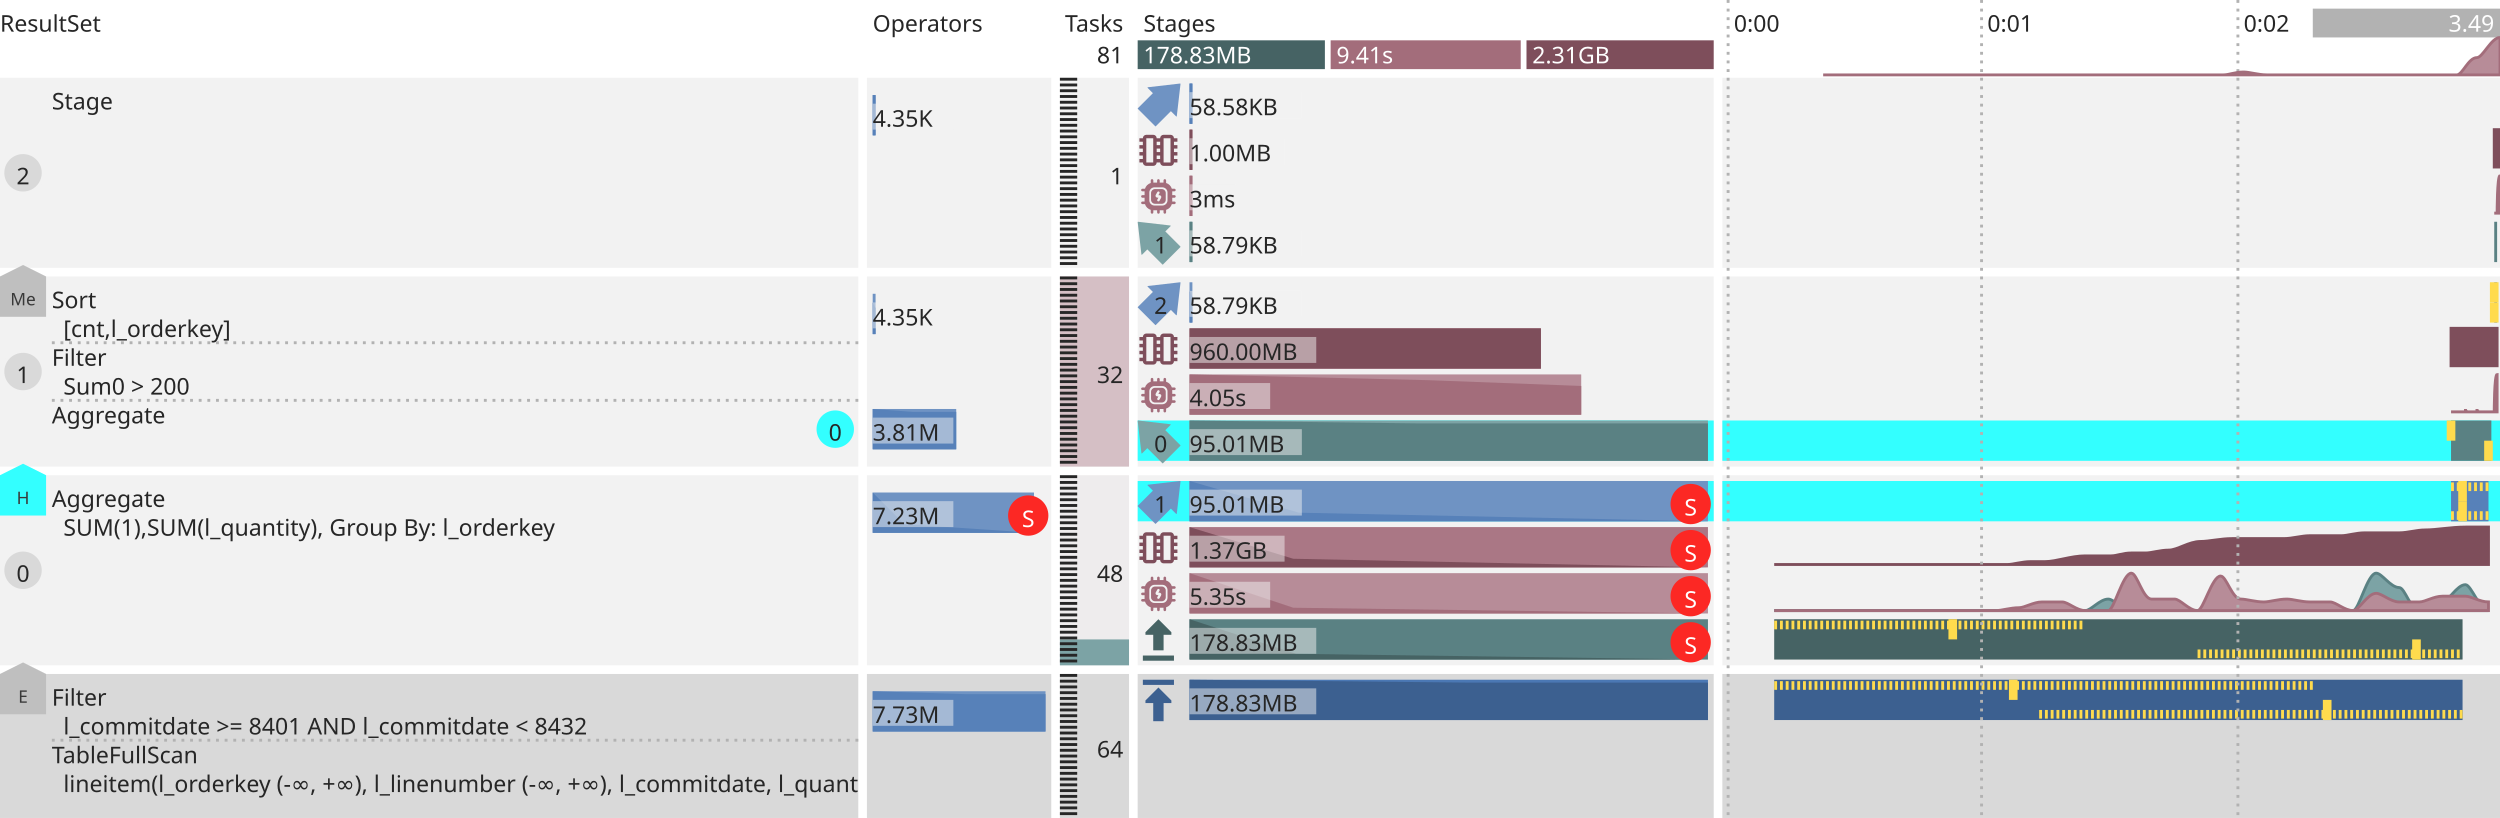
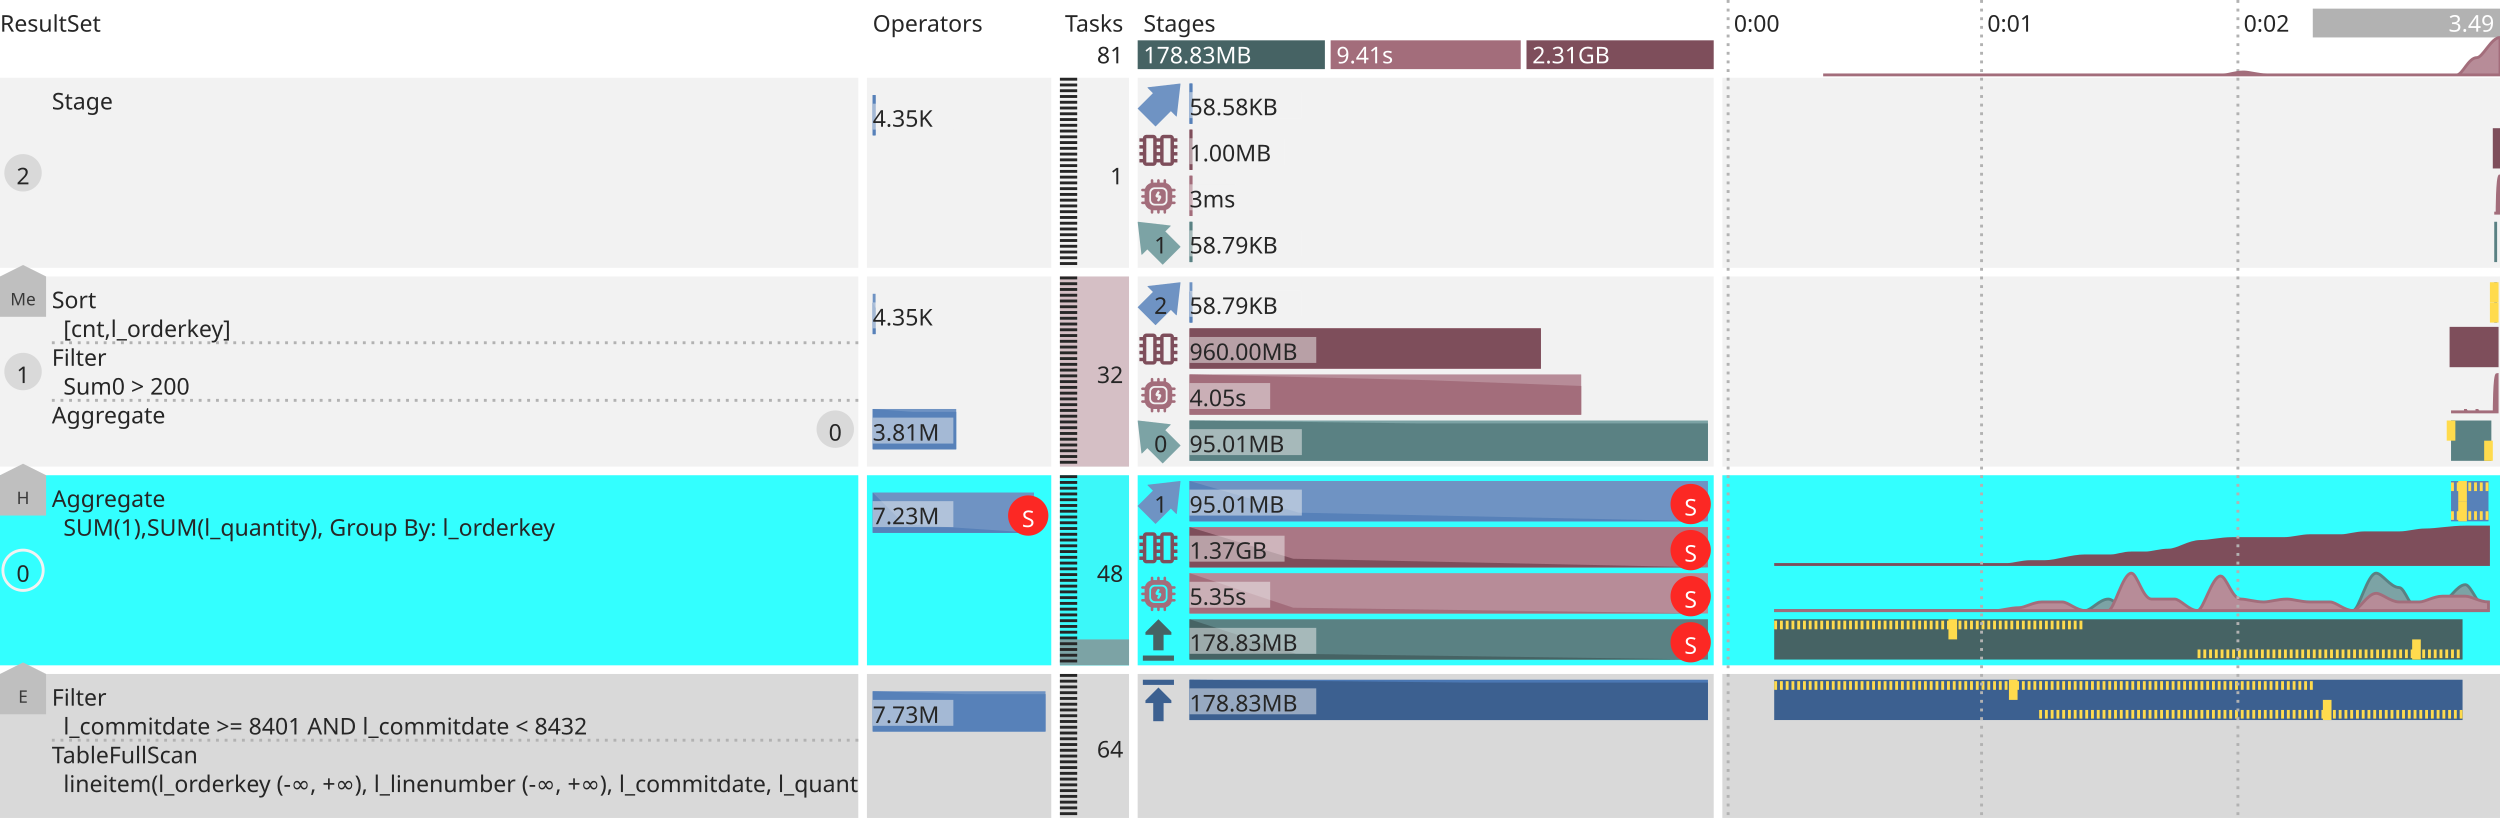
<svg xmlns="http://www.w3.org/2000/svg" width="868" height="284">
  <clipPath id="clipTextPath">
    <rect x="0" y="0" width="298" height="284" />
  </clipPath>
  <defs>
    <g id="icon_memory">
      <path fill-rule="evenodd" clip-rule="evenodd" d="M5 3C3.895 3 3 3.895 3 5H1V7H3V9H1V11H3V13H1V15H3V17H1V19H3C3 20.105 3.895 21 5 21H9C10.105 21 11 20.105 11 19H13C13 20.105 13.895 21 15 21H19C20.105 21 21 20.105 21 19H23V17H21V15H23V13H21V11H23V9H21V7H23V5H21C21 3.895 20.105 3 19 3H15C13.895 3 13 3.895 13 5H11C11 3.895 10.105 3 9 3H5ZM11 7V9H13V7H11ZM11 11V13H13V11H11ZM11 15V17H13V15H11ZM5 5H9V19H5V5ZM15 5H19V19H15V5Z" />
    </g>
    <g id="icon_cpu">
      <path d="M13.98 7.75H10.01C8.76 7.75 7.74 8.76 7.74 10.02V13.99C7.74 15.24 8.75 16.26 10.01 16.26H13.98C15.23 16.26 16.25 15.25 16.25 13.99V10.02C16.25 8.76 15.24 7.75 13.98 7.75ZM13.5 12.98L12.61 14.53C12.48 14.76 12.24 14.88 12 14.88C11.88 14.88 11.75 14.85 11.65 14.79C11.31 14.6 11.19 14.17 11.39 13.83L12.03 12.72H11.47C11.02 12.72 10.65 12.52 10.45 12.18C10.25 11.84 10.27 11.42 10.5 11.03L11.39 9.48C11.59 9.14 12.02 9.03 12.35 9.22C12.69 9.41 12.81 9.84 12.61 10.18L11.97 11.29H12.53C12.98 11.29 13.35 11.49 13.55 11.83C13.75 12.17 13.73 12.59 13.5 12.98Z" />
      <path d="M21.25 12.75C21.67 12.75 22 12.41 22 12C22 11.58 21.67 11.25 21.25 11.25H20V9.05H21.25C21.67 9.05 22 8.72 22 8.3C22 7.89 21.67 7.55 21.25 7.55H19.77C19.29 5.96 18.04 4.71 16.45 4.23V2.75C16.45 2.34 16.11 2 15.7 2C15.29 2 14.95 2.34 14.95 2.75V4H12.75V2.75C12.75 2.34 12.41 2 12 2C11.59 2 11.25 2.34 11.25 2.75V4H9.06V2.75C9.06 2.34 8.72 2 8.31 2C7.89 2 7.56 2.34 7.56 2.75V4.23C5.96 4.71 4.71 5.96 4.23 7.55H2.75C2.34 7.55 2 7.89 2 8.3C2 8.72 2.34 9.05 2.75 9.05H4V11.25H2.75C2.34 11.25 2 11.58 2 12C2 12.41 2.34 12.75 2.75 12.75H4V14.95H2.75C2.34 14.95 2 15.28 2 15.7C2 16.11 2.34 16.45 2.75 16.45H4.23C4.7 18.04 5.96 19.29 7.56 19.77V21.25C7.56 21.66 7.89 22 8.31 22C8.72 22 9.06 21.66 9.06 21.25V20H11.26V21.25C11.26 21.66 11.59 22 12.01 22C12.42 22 12.76 21.66 12.76 21.25V20H14.95V21.25C14.95 21.66 15.29 22 15.7 22C16.11 22 16.45 21.66 16.45 21.25V19.77C18.04 19.29 19.29 18.04 19.77 16.45H21.25C21.67 16.45 22 16.11 22 15.7C22 15.28 21.67 14.95 21.25 14.95H20V12.75H21.25ZM17.26 14.26C17.26 15.91 15.91 17.26 14.26 17.26H9.74C8.09 17.26 6.74 15.91 6.74 14.26V9.74C6.74 8.09 8.09 6.74 9.74 6.74H14.26C15.91 6.74 17.26 8.09 17.26 9.74V14.26Z" />
    </g>
    <g id="icon_ingress">
      <path d="M3 6L6 6L6 12L10 12L10 6L13 6V5L8 0L3 5L3 6Z" />
      <path d="M2 16L14 16V14L2 14V16Z" />
    </g>
    <g id="icon_egress">
      <path d="M13 9H10V16H6V9L3 9V8L8 3L13 8V9Z" />
      <path d="M14 2H2V0H14V2Z" />
    </g>
    <g id="icon_input">
      <path d="M456.49,264.459L295.206,103.183l56.572-56.572c1.084-1.08,1.456-2.696,0.948-4.14c-0.504-1.448-1.792-2.48-3.316-2.656         L4.654,0.027c-1.22-0.144-2.428,0.284-3.292,1.148c-0.864,0.86-1.284,2.068-1.144,3.28L40.01,349.208         c0.176,1.52,1.208,2.812,2.656,3.316c1.448,0.508,3.068,0.14,4.144-0.948l56.18-56.18L264.274,456.68         c0.748,0.748,1.764,1.172,2.828,1.172c1.06,0,2.076-0.424,2.828-1.172l186.556-186.568         C458.05,268.555,458.05,266.027,456.49,264.459z" />
    </g>
    <g id="icon_output">
      <path d="M456.494,1.168c-0.864-0.86-2.064-1.284-3.288-1.14l-344.76,39.78c-1.524,0.18-2.812,1.216-3.32,2.656         c-0.504,1.456-0.132,3.068,0.948,4.148l56.572,56.576L1.362,264.464c-1.564,1.564-1.564,4.092,0,5.656l186.56,186.556         c0.78,0.784,1.804,1.172,2.828,1.172c1.024,0,2.048-0.388,2.828-1.172l161.28-161.28l56.18,56.18         c1.084,1.088,2.7,1.452,4.144,0.952c1.448-0.504,2.48-1.796,2.656-3.32L457.63,4.456C457.774,3.248,457.354,2.036,456.494,1.168z" />
    </g>
  </defs>
  <style type="text/css">
  rect.stage { stroke-width:0; fill:var(--stage-main, #F2F2F2); }
  rect.clone { stroke-width:0; fill:var(--stage-clone, #D9D9D9); }
  .texts { text-anchor:start; font-family:Verdana; font-size:8px; fill:var(--stage-text, #262626); }
  .textm { text-anchor:middle; font-family:Verdana; font-size:8px; fill:var(--stage-text, #262626); }
  .texte { text-anchor:end; font-family:Verdana; font-size:8px; fill:var(--stage-text, #262626); }
  circle.stage { stroke:var(--stage-main, #F2F2F2); stroke-width:1; fill:var(--stage-clone, #D9D9D9); }
  line.opdiv { stroke-width:1; stroke:var(--stage-grid, #B2B2B2); stroke-dasharray:1,2; }
  text.clipped { clip-path:url(#clipTextPath); }
  polygon.conn { stroke-width:0; fill:var(--conn-fill, #BFBFBF); }
  text.conn { text-anchor:middle; font-family:Verdana; font-size:6px; fill:var(--conn-text, #393939); }
  rect.background { stroke-width:0; fill:#33FFFF; opacity:0; }
  g.selected circle.stage { fill:#33FFFF; }
  g.selected polygon.conn { fill:#33FFFF; }
  g.selected rect.stage { fill:#33FFFF; }
  g.selected rect.clone { fill:#33FFFF; }
  g.selected rect.background { opacity:1; }
</style>
  <g class="selectable">
    <rect x="0" y="27" width="298" height="66" class="stage" />
    <rect x="301" y="27" width="64" height="66" class="stage" />
    <rect x="395" y="27" width="200" height="66" class="stage" />
    <rect x="368" y="27" width="24" height="66" class="stage" />
    <rect x="598" y="27" width="270" height="66" class="stage" />
    <circle cx="8" cy="60" r="7" class="stage" />
    <text x="8" y="64" class="textm">2</text>
    <g>
      <text x="18" y="38" class="texts clipped">Stage</text>
      <text x="22" y="48" class="texts clipped" />
      <g>
        <rect x="303" y="33" width="1" height="14" stroke-width="0" fill="var(--output-light, #6F93C3)" />
        <polygon points="303,33 303,33 304,33 304,47 303,47" stroke="none" fill="var(--output-medium, #5781B9)" />
        <rect x="303" y="36" width="28" height="9" stroke-width="0" opacity="0.5" fill="var(--stage-main, #F2F2F2)" />
        <text font-family="Verdana" font-size="8px" fill="var(--text-summary, #262626)" x="303" y="44">4.35K</text>
      </g>
    </g>
    <g>
      <use href="#icon_memory" transform="translate(395 45) scale(0.6 0.6)" fill="var(--mem-medium, #7E4E5B)" />
      <rect x="413" y="45" width="1" height="14" stroke-width="0" fill="var(--mem-light, #AA7785)" />
      <polygon points="413,45 413,45 414,45 414,59 413,59" stroke="none" fill="var(--mem-medium, #7E4E5B)" />
      <rect x="413" y="48" width="33" height="9" stroke-width="0" opacity="0.5" fill="var(--stage-main, #F2F2F2)" />
      <text font-family="Verdana" font-size="8px" fill="var(--text-summary, #262626)" x="413" y="56">1.00MB</text>
    </g>
    <g>
      <path d="M866,58c0,0,0,-13,0,-13c0,0,1,0,2,0c0,0,0,13,0,13z" stroke-width="1" stroke="var(--mem-medium, #7E4E5B)" fill="var(--mem-medium, #7E4E5B)" />
    </g>
    <g>
      <use href="#icon_cpu" transform="translate(395 61) scale(0.6 0.6)" fill="var(--cpu-medium, #A36D7B)" />
      <rect x="413" y="61" width="1" height="14" stroke-width="0" fill="var(--cpu-light, #B78C98)" />
      <polygon points="413,61 413,61 414,61 414,75 413,75" stroke="none" fill="var(--cpu-medium, #A36D7B)" />
      <rect x="413" y="64" width="16" height="9" stroke-width="0" opacity="0.5" fill="var(--stage-main, #F2F2F2)" />
      <text font-family="Verdana" font-size="8px" fill="var(--text-summary, #262626)" x="413" y="72">3ms</text>
    </g>
    <g>
      <rect x="368" y="27" width="24" height="66" stroke-width="0" fill="var(--cpu-light, #B78C98)" opacity="0.003" />
    </g>
    <g>
      <path d="M866,74c0,0,0,0,0,0c0,0,0,0,0,0c0,0,0,0,0,0c0,0,0,0,0,0c0,0,0,0,0,0c0,0,0,0,0,0c0,0,0,0,0,0c0,0,0,0,0,0c0,0,0,0,0,0c0,0,0,0,0,0c0,0,0,0,0,0c0,0,0,0,0,0c0,0,0,0,0,0c0,0,0,0,0,0c0,0,0,0,0,0c0,0,0,0,1,0c0,0,0,0,0,0c0,0,0,0,0,0c0,0,0,0,0,0c0,0,0,0,0,0c0,0,0,0,0,0c0,0,0,0,0,0c0,0,0,0,0,0c0,0,0,0,0,0c0,0,0,0,0,0c0,0,0,0,0,0c0,0,0,0,0,0c0,0,0,0,0,0c0,0,0,0,0,0c0,0,0,0,0,0c0,0,0,0,0,0c0,0,0,0,0,0c0,0,0,-13,1,-13c0,0,0,13,0,13z" stroke-width="1" stroke="var(--cpu-medium, #A36D7B)" fill="var(--cpu-light, #B78C98)" />
    </g>
    <g>
      <line x1="371" y1="27" x2="371" y2="93" stroke-width="6" stroke="var(--stage-text, #262626)" stroke-dasharray="1,1" />
      <text x="390" y="64" class="texte">1</text>
    </g>
  </g>
  <g class="selectable">
    <rect x="0" y="96" width="298" height="66" class="stage" />
    <rect x="301" y="96" width="64" height="66" class="stage" />
    <rect x="395" y="96" width="200" height="66" class="stage" />
    <rect x="368" y="96" width="24" height="66" class="stage" />
    <rect x="598" y="96" width="270" height="66" class="stage" />
    <circle cx="8" cy="129" r="7" class="stage" />
    <text x="8" y="133" class="textm">1</text>
    <g>
      <text x="18" y="107" class="texts clipped">Sort</text>
      <text x="22" y="117" class="texts clipped">[cnt,l_orderkey]</text>
      <g>
        <rect x="303" y="102" width="1" height="14" stroke-width="0" fill="var(--output-light, #6F93C3)" />
        <polygon points="303,102 303,105 304,107 304,116 303,116" stroke="none" fill="var(--output-medium, #5781B9)" />
        <rect x="303" y="105" width="28" height="9" stroke-width="0" opacity="0.5" fill="var(--stage-main, #F2F2F2)" />
        <text font-family="Verdana" font-size="8px" fill="var(--text-summary, #262626)" x="303" y="113">4.35K</text>
      </g>
    </g>
    <line x1="18" y1="119" x2="298" y2="119" class="opdiv" />
    <g>
      <text x="18" y="127" class="texts clipped">Filter</text>
      <text x="22" y="137" class="texts clipped">Sum0 &gt; 200</text>
    </g>
    <line x1="18" y1="139" x2="298" y2="139" class="opdiv" />
    <g>
      <text x="18" y="147" class="texts clipped">Aggregate</text>
      <text x="22" y="157" class="texts clipped" />
      <g>
        <rect x="303" y="142" width="29" height="14" stroke-width="0" fill="var(--output-light, #6F93C3)" />
        <polygon points="303,142 317,143 332,143 332,156 303,156" stroke="none" fill="var(--output-medium, #5781B9)" />
        <rect x="303" y="145" width="28" height="9" stroke-width="0" opacity="0.5" fill="var(--stage-main, #F2F2F2)" />
        <text font-family="Verdana" font-size="8px" fill="var(--text-summary, #262626)" x="303" y="153">3.81M</text>
      </g>
    </g>
    <g>
      <use href="#icon_memory" transform="translate(395 114) scale(0.6 0.6)" fill="var(--mem-medium, #7E4E5B)" />
      <rect x="413" y="114" width="122" height="14" stroke-width="0" fill="var(--mem-light, #AA7785)" />
      <polygon points="413,114 474,114 535,114 535,128 413,128" stroke="none" fill="var(--mem-medium, #7E4E5B)" />
      <rect x="413" y="117" width="44" height="9" stroke-width="0" opacity="0.5" fill="var(--stage-main, #F2F2F2)" />
      <text font-family="Verdana" font-size="8px" fill="var(--text-summary, #262626)" x="413" y="125">960.00MB</text>
    </g>
    <g>
      <path d="M851,127c0,0,0,-13,0,-13c5,0,10,0,16,0c0,0,0,13,0,13z" stroke-width="1" stroke="var(--mem-medium, #7E4E5B)" fill="var(--mem-medium, #7E4E5B)" />
    </g>
    <g>
      <use href="#icon_cpu" transform="translate(395 130) scale(0.6 0.6)" fill="var(--cpu-medium, #A36D7B)" />
      <rect x="413" y="130" width="136" height="14" stroke-width="0" fill="var(--cpu-light, #B78C98)" />
      <polygon points="413,130 496,132 549,134 549,144 413,144" stroke="none" fill="var(--cpu-medium, #A36D7B)" />
      <rect x="413" y="133" width="28" height="9" stroke-width="0" opacity="0.5" fill="var(--stage-main, #F2F2F2)" />
      <text font-family="Verdana" font-size="8px" fill="var(--text-summary, #262626)" x="413" y="141">4.05s</text>
    </g>
    <g>
      <rect x="368" y="162" width="24" height="0" stroke-width="0" fill="var(--input-light, #7CA3A5)" />
    </g>
    <g>
      <rect x="368" y="96" width="24" height="66" stroke-width="0" fill="var(--cpu-light, #B78C98)" opacity="0.5" />
    </g>
    <g>
      <path d="M851,143c0,0,0,0,0,0c0,0,0,0,0,0c0,0,0,0,1,0c0,0,0,0,0,0c0,0,0,0,1,0c0,0,0,0,0,0c0,0,0,0,1,0c0,0,0,0,0,0c0,0,0,0,1,0c0,0,0,0,0,0c0,0,0,0,1,0c0,0,0,-1,0,-1c0,0,0,1,1,1c0,0,0,0,0,0c0,0,0,0,1,0c0,0,0,0,1,0c0,0,0,0,0,0c0,0,0,0,1,0c0,0,0,-1,0,-1c0,0,0,1,1,1c0,0,0,0,0,0c0,0,0,0,1,0c0,0,0,0,0,0c0,0,0,0,1,0c0,0,0,0,0,0c0,0,0,0,1,0c0,0,0,0,0,0c0,0,0,0,1,0c0,0,0,0,0,0c0,0,0,0,1,0c0,0,0,0,0,0c0,0,0,-13,1,-13c0,0,0,13,0,13c0,0,0,0,0,0z" stroke-width="1" stroke="var(--cpu-medium, #A36D7B)" fill="var(--cpu-light, #B78C98)" />
    </g>
    <g>
      <line x1="371" y1="96" x2="371" y2="162" stroke-width="6" stroke="var(--stage-text, #262626)" stroke-dasharray="1,1" />
      <text x="390" y="133" class="texte">32</text>
    </g>
  </g>
-   <g class="selectable">
+   <g class="selectable selected">
    <rect x="0" y="165" width="298" height="66" class="stage" />
    <rect x="301" y="165" width="64" height="66" class="stage" />
    <rect x="395" y="165" width="200" height="66" class="stage" />
    <rect x="368" y="165" width="24" height="66" class="stage" />
    <rect x="598" y="165" width="270" height="66" class="stage" />
    <circle cx="8" cy="198" r="7" class="stage" />
    <text x="8" y="202" class="textm">0</text>
    <g>
      <text x="18" y="176" class="texts clipped">Aggregate</text>
      <text x="22" y="186" class="texts clipped">SUM(1),SUM(l_quantity), Group By: l_orderkey</text>
      <g>
        <rect x="303" y="171" width="56" height="14" stroke-width="0" fill="var(--output-light, #6F93C3)" />
        <polygon points="303,171 314,182 359,185 359,185 303,185" stroke="none" fill="var(--output-medium, #5781B9)" />
        <rect x="303" y="174" width="28" height="9" stroke-width="0" opacity="0.5" fill="var(--stage-main, #F2F2F2)" />
        <text font-family="Verdana" font-size="8px" fill="var(--text-summary, #262626)" x="303" y="182">7.23M</text>
      </g>
      <g>
        <circle cx="357" cy="179" r="7" stroke="none" fill="var(--stage-texthl, #FC2824)" />
        <text text-anchor="middle" font-family="Verdana" font-size="8px" fill="var(--text-light, #FFFFFF)" x="357" y="183">S</text>
      </g>
    </g>
    <g>
      <use href="#icon_memory" transform="translate(395 183) scale(0.6 0.6)" fill="var(--mem-medium, #7E4E5B)" />
      <rect x="413" y="183" width="180" height="14" stroke-width="0" fill="var(--mem-light, #AA7785)" />
      <polygon points="413,183 449,194 593,197 593,197 413,197" stroke="none" fill="var(--mem-medium, #7E4E5B)" />
      <rect x="413" y="186" width="33" height="9" stroke-width="0" opacity="0.5" fill="var(--stage-main, #F2F2F2)" />
      <text font-family="Verdana" font-size="8px" fill="var(--text-summary, #262626)" x="413" y="194">1.37GB</text>
    </g>
    <g>
      <circle cx="587" cy="191" r="7" stroke="none" fill="var(--stage-texthl, #FC2824)" />
      <text text-anchor="middle" font-family="Verdana" font-size="8px" fill="var(--text-light, #FFFFFF)" x="587" y="195">S</text>
    </g>
    <g>
      <path d="M616,196c0,0,0,0,0,0c13,0,26,0,40,0c1,0,2,0,3,0c0,0,0,0,0,0c0,0,1,0,2,0c1,0,2,0,4,0c0,0,1,0,2,0c0,0,0,0,0,0c0,0,0,0,1,0c7,0,14,0,21,0c1,0,2,0,3,0c1,0,3,0,5,0c2,0,5,-1,8,-1c1,0,3,0,5,0c4,0,9,-2,14,-2c3,0,6,0,9,0c2,0,4,-1,7,-1c1,0,3,0,5,0c2,0,5,-1,8,-1c3,0,7,-3,11,-3c3,0,7,-1,11,-1c1,0,3,0,5,0c4,0,8,0,13,0c3,0,6,-1,9,-1c3,0,6,0,9,0c0,0,1,0,2,0c2,0,5,-1,8,-1c4,0,8,0,12,0c3,0,6,-1,9,-1c4,0,9,-1,14,-1c1,0,2,0,4,0c1,0,2,0,4,0c0,0,0,13,0,13z" stroke-width="1" stroke="var(--mem-medium, #7E4E5B)" fill="var(--mem-medium, #7E4E5B)" />
    </g>
    <g>
      <use href="#icon_cpu" transform="translate(395 199) scale(0.6 0.6)" fill="var(--cpu-medium, #A36D7B)" />
      <rect x="413" y="199" width="180" height="14" stroke-width="0" fill="var(--cpu-light, #B78C98)" />
      <polygon points="413,199 449,211 593,213 593,213 413,213" stroke="none" fill="var(--cpu-medium, #A36D7B)" />
      <rect x="413" y="202" width="28" height="9" stroke-width="0" opacity="0.5" fill="var(--stage-main, #F2F2F2)" />
      <text font-family="Verdana" font-size="8px" fill="var(--text-summary, #262626)" x="413" y="210">5.35s</text>
    </g>
    <g>
      <circle cx="587" cy="207" r="7" stroke="none" fill="var(--stage-texthl, #FC2824)" />
      <text text-anchor="middle" font-family="Verdana" font-size="8px" fill="var(--text-light, #FFFFFF)" x="587" y="211">S</text>
    </g>
    <g>
      <rect x="368" y="222" width="24" height="9" stroke-width="0" fill="var(--input-light, #7CA3A5)" />
    </g>
    <path d="M616,212c0,0,0,0,0,0c2,0,5,0,8,0c2,0,4,0,7,0c2,0,5,0,8,0c2,0,5,0,8,0c2,0,4,0,7,0c2,0,5,0,8,0c2,0,5,0,8,0c2,0,5,0,8,0c2,0,4,0,7,0c2,0,5,0,8,0c2,0,5,0,8,0c2,0,5,0,8,0c2,0,4,0,7,0c2,0,5,0,8,0c2,0,5,-4,8,-4c2,0,5,4,8,4c2,0,4,0,7,0c2,0,5,-1,8,-1c2,0,5,1,8,1c2,0,5,0,8,0c2,0,4,0,7,0c2,0,5,0,8,0c2,0,5,-1,8,-1c2,0,5,1,8,1c2,0,4,0,7,0c2,0,5,0,8,0c2,0,5,-13,8,-13c2,0,5,5,8,5c2,0,4,8,7,8c2,0,5,-3,8,-3c2,0,5,-6,8,-6c2,0,5,9,8,9c0,0,0,0,0,0z" stroke-width="1" stroke="var(--input-medium, #5A8183)" fill="var(--input-light, #7CA3A5)" />
    <g>
      <rect x="368" y="165" width="24" height="57" stroke-width="0" fill="var(--cpu-light, #B78C98)" opacity="0.063" />
    </g>
    <g>
      <path d="M616,212c0,0,0,0,0,0c2,0,5,0,8,0c2,0,4,0,7,0c2,0,5,0,8,0c2,0,5,0,8,0c2,0,4,0,7,0c2,0,5,0,8,0c2,0,5,0,8,0c2,0,5,0,8,0c2,0,4,0,7,0c2,0,5,0,8,0c2,0,5,-1,8,-1c2,0,5,-2,8,-2c2,0,4,0,7,0c2,0,5,3,8,3c2,0,5,0,8,0c2,0,5,-13,8,-13c2,0,4,9,7,9c2,0,5,0,8,0c2,0,5,4,8,4c2,0,5,-12,8,-12c2,0,4,8,7,8c2,0,5,1,8,1c2,0,5,-1,8,-1c2,0,5,1,8,1c2,0,4,0,7,0c2,0,5,3,8,3c2,0,5,-6,8,-6c2,0,5,3,8,3c2,0,4,0,7,0c2,0,5,-2,8,-2c2,0,5,0,8,0c2,0,5,2,8,2c0,0,0,3,0,3z" stroke-width="1" stroke="var(--cpu-medium, #A36D7B)" fill="var(--cpu-light, #B78C98)" />
    </g>
    <g>
      <line x1="371" y1="165" x2="371" y2="231" stroke-width="6" stroke="var(--stage-text, #262626)" stroke-dasharray="1,1" />
      <text x="390" y="202" class="texte">48</text>
    </g>
  </g>
  <g class="selectable">
    <rect x="0" y="234" width="298" height="50" class="clone" />
    <rect x="301" y="234" width="64" height="50" class="clone" />
    <rect x="395" y="234" width="200" height="50" class="clone" />
    <rect x="368" y="234" width="24" height="50" class="clone" />
    <rect x="598" y="234" width="270" height="50" class="clone" />
    <g>
      <text x="18" y="245" class="texts clipped">Filter</text>
      <text x="22" y="255" class="texts clipped">l_commitdate &gt;= 8401 AND l_commitdate &lt; 8432</text>
      <g>
        <rect x="303" y="240" width="60" height="14" stroke-width="0" fill="var(--output-light, #6F93C3)" />
        <polygon points="303,240 335,241 363,241 363,254 303,254" stroke="none" fill="var(--output-medium, #5781B9)" />
        <rect x="303" y="243" width="28" height="9" stroke-width="0" opacity="0.5" fill="var(--stage-main, #F2F2F2)" />
        <text font-family="Verdana" font-size="8px" fill="var(--text-summary, #262626)" x="303" y="251">7.73M</text>
      </g>
    </g>
    <line x1="18" y1="257" x2="298" y2="257" class="opdiv" />
    <g>
      <text x="18" y="265" class="texts clipped">TableFullScan</text>
      <text x="22" y="275" class="texts clipped">lineitem(l_orderkey (-∞, +∞), l_linenumber (-∞, +∞), l_commitdate, l_quantity)</text>
    </g>
    <g>
      <line x1="371" y1="234" x2="371" y2="284" stroke-width="6" stroke="var(--stage-text, #262626)" stroke-dasharray="1,1" />
      <text x="390" y="263" class="texte">64</text>
    </g>
  </g>
  <g class="selectable">
    <rect x="0" y="3" width="298" height="24" class="background" />
    <text x="0" y="11" class="texts">ResultSet</text>
    <g>
      <rect x="395" y="29" width="200" height="14" class="background" />
      <use href="#icon_output" transform="translate(395 29) scale(0.0325 0.0325)" fill="var(--output-light, #6F93C3)" />
      <rect x="413" y="29" width="1" height="14" stroke-width="0" fill="var(--output-light, #6F93C3)" />
      <polygon points="413,29 413,29 414,29 414,43 413,43" stroke="none" fill="var(--output-medium, #5781B9)" />
      <rect x="413" y="32" width="39" height="9" stroke-width="0" opacity="0.5" fill="var(--stage-main, #F2F2F2)" />
      <text font-family="Verdana" font-size="8px" fill="var(--text-summary, #262626)" x="413" y="40">58.58KB</text>
    </g>
    <g>
      <rect x="868" y="29" width="0" height="14" stroke-width="0" fill="var(--output-medium, #5781B9)" />
    </g>
  </g>
-   <g class="selectable selected">
+   <g class="selectable">
    <g>
      <circle cx="290" cy="149" r="7" class="stage" />
      <text x="290" y="153" class="textm">0</text>
    </g>
    <polygon points="16,179 0,179 0,165 8,161 16,165" class="conn" />
    <text x="8" y="175" class="conn">H</text>
    <g>
      <rect x="395" y="146" width="200" height="14" class="background" />
      <use href="#icon_input" transform="translate(395 146) scale(0.0325 0.0325)" fill="var(--input-light, #7CA3A5)" />
      <text x="403" y="157" class="textm">0</text>
      <rect x="413" y="146" width="180" height="14" stroke-width="0" fill="var(--input-light, #7CA3A5)" />
      <polygon points="413,146 492,147 593,147 593,160 413,160" stroke="none" fill="var(--input-medium, #5A8183)" />
      <rect x="413" y="149" width="39" height="9" stroke-width="0" opacity="0.5" fill="var(--stage-main, #F2F2F2)" />
      <text font-family="Verdana" font-size="8px" fill="var(--text-summary, #262626)" x="413" y="157">95.01MB</text>
    </g>
    <g>
      <rect x="598" y="146" width="270" height="14" class="background" />
      <rect x="851" y="146" width="14" height="14" stroke-width="0" fill="var(--input-medium, #5A8183)" />
    </g>
    <line x1="851" y1="148" x2="851" y2="148" stroke-width="3" stroke="var(--minmax-line, #FFDB4D)" stroke-dasharray="1,1" />
    <line x1="851" y1="146" x2="851" y2="153" stroke-width="3" stroke="var(--minmax-line, #FFDB4D)" />
    <line x1="864" y1="158" x2="865" y2="158" stroke-width="3" stroke="var(--minmax-line, #FFDB4D)" stroke-dasharray="1,1" />
    <line x1="864" y1="153" x2="864" y2="160" stroke-width="3" stroke="var(--minmax-line, #FFDB4D)" />
    <g>
      <rect x="395" y="167" width="200" height="14" class="background" />
      <use href="#icon_output" transform="translate(395 167) scale(0.0325 0.0325)" fill="var(--output-light, #6F93C3)" />
      <text x="403" y="178" class="textm">1</text>
      <rect x="413" y="167" width="180" height="14" stroke-width="0" fill="var(--output-light, #6F93C3)" />
      <polygon points="413,167 451,178 593,181 593,181 413,181" stroke="none" fill="var(--output-medium, #5781B9)" />
      <rect x="413" y="170" width="39" height="9" stroke-width="0" opacity="0.5" fill="var(--stage-main, #F2F2F2)" />
      <text font-family="Verdana" font-size="8px" fill="var(--text-summary, #262626)" x="413" y="178">95.01MB</text>
    </g>
    <g>
      <circle cx="587" cy="175" r="7" stroke="none" fill="var(--stage-texthl, #FC2824)" />
      <text text-anchor="middle" font-family="Verdana" font-size="8px" fill="var(--text-light, #FFFFFF)" x="587" y="179">S</text>
    </g>
    <g>
      <rect x="598" y="167" width="270" height="14" class="background" />
      <rect x="851" y="167" width="13" height="14" stroke-width="0" fill="var(--output-medium, #5781B9)" />
    </g>
    <line x1="851" y1="169" x2="864" y2="169" stroke-width="3" stroke="var(--minmax-line, #FFDB4D)" stroke-dasharray="1,1" />
    <line x1="855" y1="167" x2="855" y2="174" stroke-width="3" stroke="var(--minmax-line, #FFDB4D)" />
    <line x1="851" y1="179" x2="864" y2="179" stroke-width="3" stroke="var(--minmax-line, #FFDB4D)" stroke-dasharray="1,1" />
    <line x1="855" y1="174" x2="855" y2="181" stroke-width="3" stroke="var(--minmax-line, #FFDB4D)" />
  </g>
  <g class="selectable">
    <polygon points="16,110 0,110 0,96 8,92 16,96" class="conn" />
    <text x="8" y="106" class="conn">Me</text>
    <g>
      <rect x="395" y="77" width="200" height="14" class="background" />
      <use href="#icon_input" transform="translate(395 77) scale(0.0325 0.0325)" fill="var(--input-light, #7CA3A5)" />
      <text x="403" y="88" class="textm">1</text>
      <rect x="413" y="77" width="1" height="14" stroke-width="0" fill="var(--input-light, #7CA3A5)" />
      <polygon points="413,77 413,77 414,77 414,91 413,91" stroke="none" fill="var(--input-medium, #5A8183)" />
      <rect x="413" y="80" width="39" height="9" stroke-width="0" opacity="0.5" fill="var(--stage-main, #F2F2F2)" />
      <text font-family="Verdana" font-size="8px" fill="var(--text-summary, #262626)" x="413" y="88">58.79KB</text>
    </g>
    <g>
      <rect x="598" y="77" width="270" height="14" class="background" />
      <rect x="866" y="77" width="1" height="14" stroke-width="0" fill="var(--input-medium, #5A8183)" />
    </g>
    <g>
      <rect x="395" y="98" width="200" height="14" class="background" />
      <use href="#icon_output" transform="translate(395 98) scale(0.0325 0.0325)" fill="var(--output-light, #6F93C3)" />
      <text x="403" y="109" class="textm">2</text>
      <rect x="413" y="98" width="1" height="14" stroke-width="0" fill="var(--output-light, #6F93C3)" />
      <polygon points="413,98 413,101 414,103 414,112 413,112" stroke="none" fill="var(--output-medium, #5781B9)" />
      <rect x="413" y="101" width="39" height="9" stroke-width="0" opacity="0.5" fill="var(--stage-main, #F2F2F2)" />
      <text font-family="Verdana" font-size="8px" fill="var(--text-summary, #262626)" x="413" y="109">58.79KB</text>
    </g>
    <g>
      <rect x="598" y="98" width="270" height="14" class="background" />
      <rect x="866" y="98" width="1" height="14" stroke-width="0" fill="var(--output-medium, #5781B9)" />
    </g>
    <line x1="866" y1="100" x2="867" y2="100" stroke-width="3" stroke="var(--minmax-line, #FFDB4D)" stroke-dasharray="1,1" />
    <line x1="866" y1="98" x2="866" y2="105" stroke-width="3" stroke="var(--minmax-line, #FFDB4D)" />
    <line x1="866" y1="110" x2="867" y2="110" stroke-width="3" stroke="var(--minmax-line, #FFDB4D)" stroke-dasharray="1,1" />
    <line x1="866" y1="105" x2="866" y2="112" stroke-width="3" stroke="var(--minmax-line, #FFDB4D)" />
  </g>
  <g class="selectable">
    <polygon points="16,248 0,248 0,234 8,230 16,234" class="conn" />
    <text x="8" y="244" class="conn">E</text>
    <g>
      <rect x="395" y="215" width="200" height="14" class="background" />
      <use href="#icon_ingress" transform="translate(395 215) scale(0.9 0.9)" fill="var(--ingress-medium, #466364)" />
      <rect x="413" y="215" width="180" height="14" stroke-width="0" fill="var(--ingress-light, #5A8183)" />
      <polygon points="413,215 450,227 593,229 593,229 413,229" stroke="none" fill="var(--ingress-medium, #466364)" />
      <rect x="413" y="218" width="44" height="9" stroke-width="0" opacity="0.5" fill="var(--stage-main, #F2F2F2)" />
      <text font-family="Verdana" font-size="8px" fill="var(--text-summary, #262626)" x="413" y="226">178.83MB</text>
    </g>
    <g>
      <circle cx="587" cy="223" r="7" stroke="none" fill="var(--stage-texthl, #FC2824)" />
      <text text-anchor="middle" font-family="Verdana" font-size="8px" fill="var(--text-light, #FFFFFF)" x="587" y="227">S</text>
    </g>
    <g>
      <rect x="598" y="215" width="270" height="14" class="background" />
      <rect x="616" y="215" width="239" height="14" stroke-width="0" fill="var(--ingress-medium, #466364)" />
    </g>
    <line x1="616" y1="217" x2="723" y2="217" stroke-width="3" stroke="var(--minmax-line, #FFDB4D)" stroke-dasharray="1,1" />
    <line x1="678" y1="215" x2="678" y2="222" stroke-width="3" stroke="var(--minmax-line, #FFDB4D)" />
    <line x1="763" y1="227" x2="855" y2="227" stroke-width="3" stroke="var(--minmax-line, #FFDB4D)" stroke-dasharray="1,1" />
    <line x1="839" y1="222" x2="839" y2="229" stroke-width="3" stroke="var(--minmax-line, #FFDB4D)" />
    <g>
      <rect x="395" y="236" width="200" height="14" class="background" />
      <use href="#icon_egress" transform="translate(395 236) scale(0.9 0.9)" fill="var(--egress-medium, #3C6090)" />
      <rect x="413" y="236" width="180" height="14" stroke-width="0" fill="var(--egress-light, #4B78B4)" />
      <polygon points="413,236 510,237 593,237 593,250 413,250" stroke="none" fill="var(--egress-medium, #3C6090)" />
      <rect x="413" y="239" width="44" height="9" stroke-width="0" opacity="0.5" fill="var(--stage-main, #F2F2F2)" />
      <text font-family="Verdana" font-size="8px" fill="var(--text-summary, #262626)" x="413" y="247">178.83MB</text>
    </g>
    <g>
      <rect x="598" y="236" width="270" height="14" class="background" />
      <rect x="616" y="236" width="239" height="14" stroke-width="0" fill="var(--egress-medium, #3C6090)" />
    </g>
    <line x1="616" y1="238" x2="804" y2="238" stroke-width="3" stroke="var(--minmax-line, #FFDB4D)" stroke-dasharray="1,1" />
    <line x1="699" y1="236" x2="699" y2="243" stroke-width="3" stroke="var(--minmax-line, #FFDB4D)" />
    <line x1="708" y1="248" x2="855" y2="248" stroke-width="3" stroke="var(--minmax-line, #FFDB4D)" stroke-dasharray="1,1" />
    <line x1="808" y1="243" x2="808" y2="250" stroke-width="3" stroke="var(--minmax-line, #FFDB4D)" />
  </g>
  <line x1="600" y1="0" x2="600" y2="284" stroke-width="1" stroke="var(--stage-grid, #B2B2B2)" stroke-dasharray="1,2" />
  <text x="602" y="11" class="texts">0:00</text>
  <line x1="688" y1="0" x2="688" y2="284" stroke-width="1" stroke="var(--stage-grid, #B2B2B2)" stroke-dasharray="1,2" />
  <text x="690" y="11" class="texts">0:01</text>
  <line x1="777" y1="0" x2="777" y2="284" stroke-width="1" stroke="var(--stage-grid, #B2B2B2)" stroke-dasharray="1,2" />
  <text x="779" y="11" class="texts">0:02</text>
  <text x="303" y="11" class="texts">Operators</text>
  <text x="397" y="11" class="texts">Stages</text>
  <text x="390" y="11" class="texte">Tasks</text>
  <text x="390" y="22" class="texte">81</text>
  <g>
    <rect x="395" y="14" width="65" height="10" stroke-width="0" fill="var(--ingress-medium, #466364)" />
    <text font-family="Verdana" font-size="8px" fill="var(--text-light, #FFFFFF)" x="397" y="22">178.83MB</text>
  </g>
  <g>
    <rect x="462" y="14" width="66" height="10" stroke-width="0" fill="var(--cpu-medium, #A36D7B)" />
    <text font-family="Verdana" font-size="8px" fill="var(--text-light, #FFFFFF)" x="464" y="22">9.41s</text>
  </g>
  <g>
    <rect x="530" y="14" width="65" height="10" stroke-width="0" fill="var(--mem-medium, #7E4E5B)" />
    <text font-family="Verdana" font-size="8px" fill="var(--text-light, #FFFFFF)" x="532" y="22">2.31GB</text>
  </g>
  <g>
    <rect x="803" y="3" width="65" height="10" stroke-width="0" fill="var(--stage-grid, #B2B2B2)" />
    <text text-anchor="end" font-family="Verdana" font-size="8px" fill="var(--text-inv, #FFFFFF)" x="866" y="11">3.49</text>
  </g>
  <g>
    <path d="M633,26c0,0,0,0,0,0c2,0,4,0,7,0c2,0,4,0,7,0c2,0,5,0,8,0c2,0,4,0,7,0c2,0,4,0,7,0c2,0,5,0,8,0c2,0,4,0,7,0c2,0,4,0,7,0c2,0,5,0,8,0c2,0,4,0,7,0c2,0,4,0,7,0c2,0,5,0,8,0c2,0,4,0,7,0c2,0,4,0,7,0c2,0,5,0,8,0c2,0,4,0,7,0c2,0,4,0,7,0c2,0,5,0,8,0c2,0,4,0,7,0c2,0,4,-1,7,-1c2,0,5,1,8,1c2,0,4,0,7,0c2,0,4,0,7,0c2,0,5,0,8,0c2,0,4,0,7,0c2,0,4,0,7,0c2,0,5,0,8,0c2,0,4,0,7,0c2,0,4,0,7,0c2,0,5,0,8,0c2,0,4,-6,7,-6c2,0,5,-7,8,-7c0,0,0,13,0,13z" stroke-width="1" stroke="var(--cpu-medium, #A36D7B)" fill="var(--cpu-light, #B78C98)" />
  </g>
</svg>
